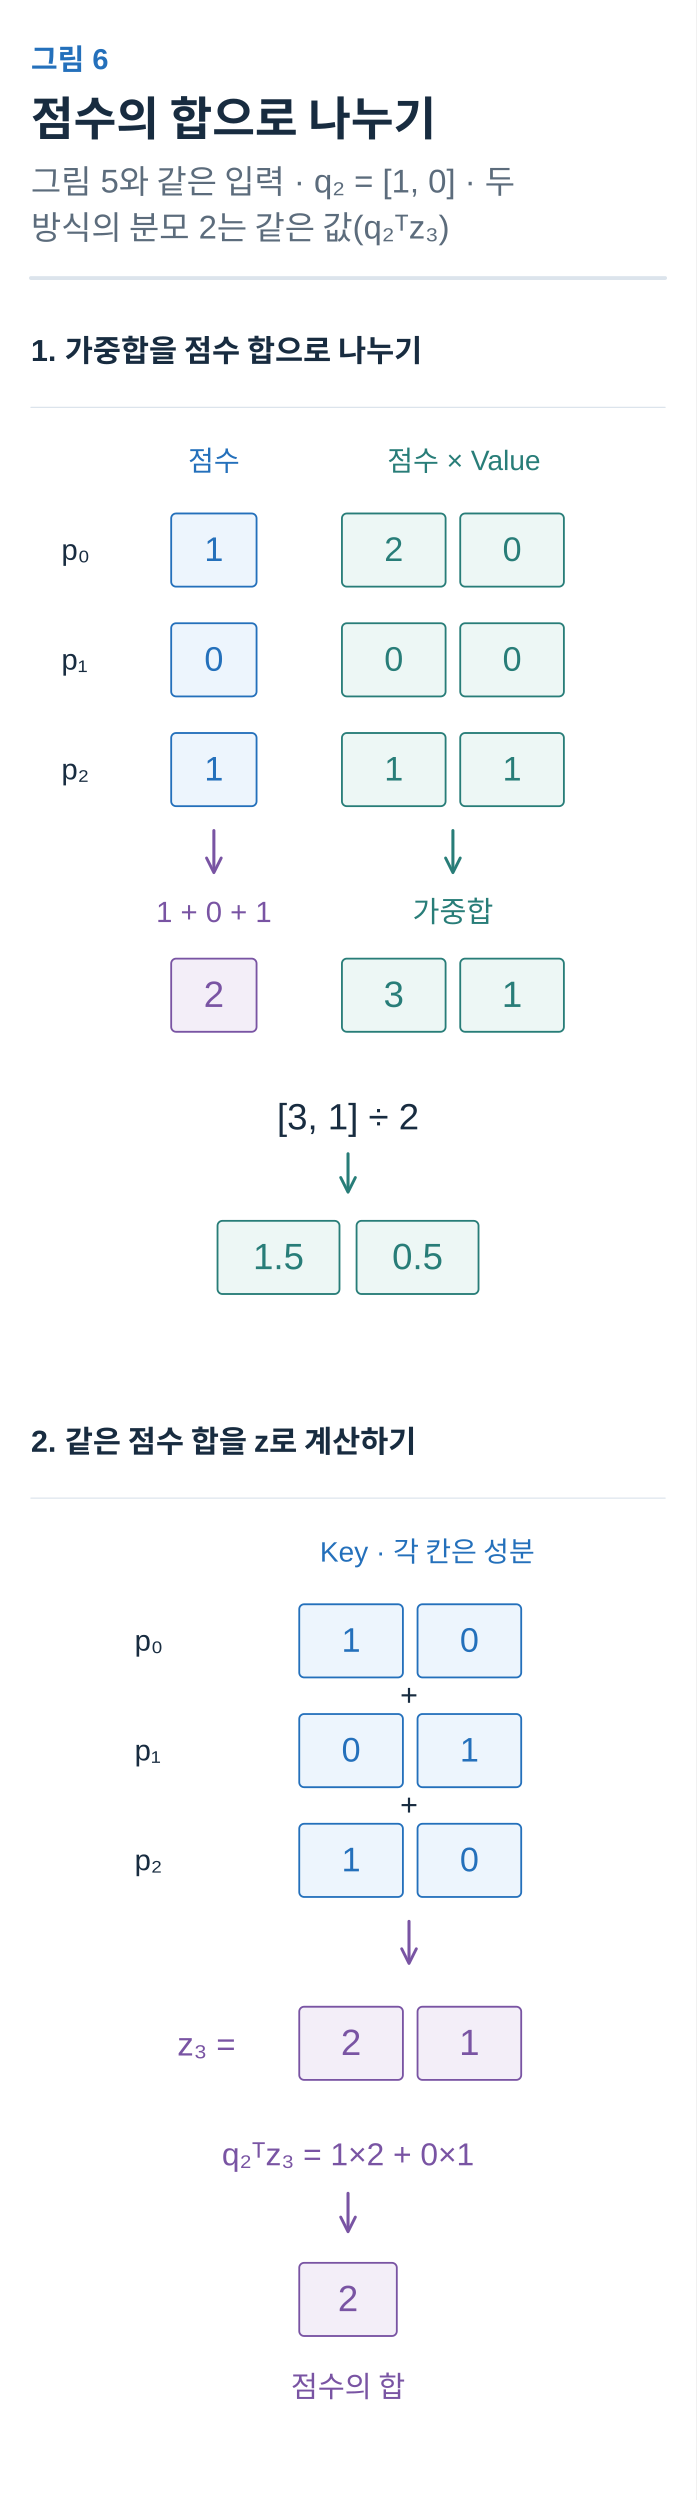
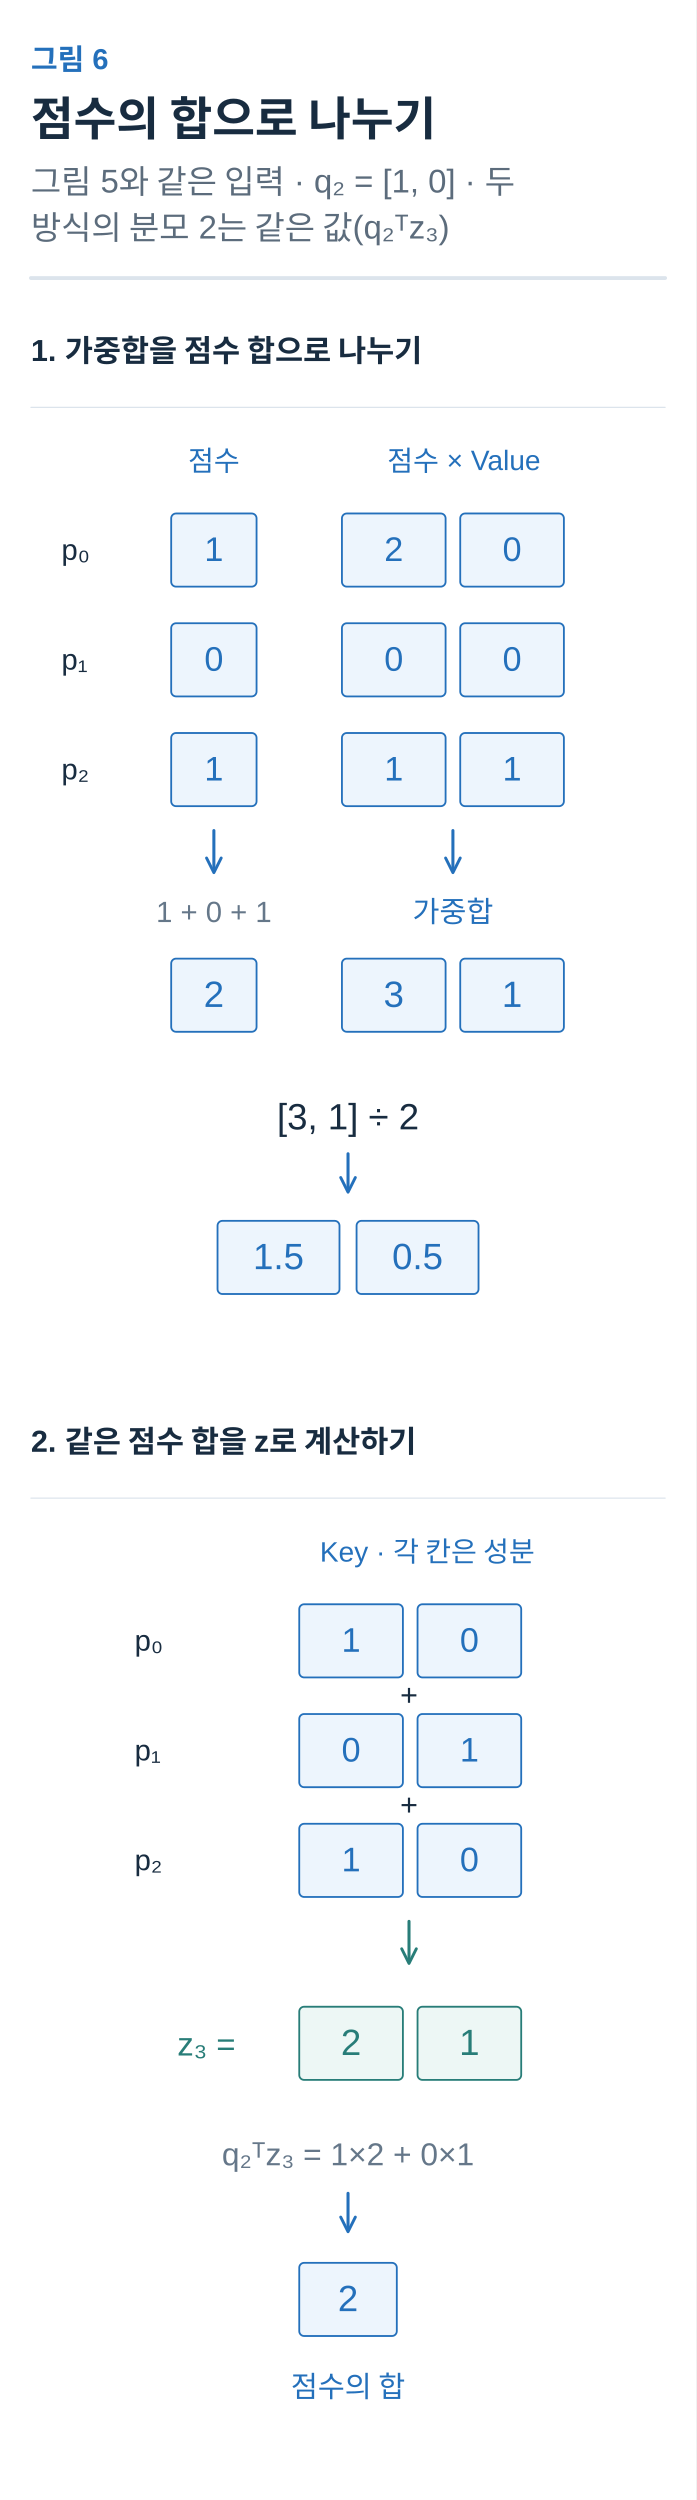
<svg xmlns="http://www.w3.org/2000/svg" width="360" height="1293" viewBox="0 0 360 1293" role="img" aria-labelledby="title desc">
  <defs>
    <marker id="arrow-ink" viewBox="0 0 10 10" refX="8" refY="5" markerWidth="6" markerHeight="6" orient="auto">
      <path d="M1 1 L9 5 L1 9" fill="none" stroke="#182C40" stroke-width="1.6" />
    </marker>
    <marker id="arrow-muted" viewBox="0 0 10 10" refX="8" refY="5" markerWidth="6" markerHeight="6" orient="auto">
      <path d="M1 1 L9 5 L1 9" fill="none" stroke="#5C6C7C" stroke-width="1.6" />
    </marker>
    <marker id="arrow-line" viewBox="0 0 10 10" refX="8" refY="5" markerWidth="6" markerHeight="6" orient="auto">
      <path d="M1 1 L9 5 L1 9" fill="none" stroke="#DCE4EC" stroke-width="1.6" />
    </marker>
    <marker id="arrow-paper" viewBox="0 0 10 10" refX="8" refY="5" markerWidth="6" markerHeight="6" orient="auto">
      <path d="M1 1 L9 5 L1 9" fill="none" stroke="#FFFFFF" stroke-width="1.6" />
    </marker>
    <marker id="arrow-blue" viewBox="0 0 10 10" refX="8" refY="5" markerWidth="6" markerHeight="6" orient="auto">
      <path d="M1 1 L9 5 L1 9" fill="none" stroke="#2470BB" stroke-width="1.6" />
    </marker>
    <marker id="arrow-teal" viewBox="0 0 10 10" refX="8" refY="5" markerWidth="6" markerHeight="6" orient="auto">
      <path d="M1 1 L9 5 L1 9" fill="none" stroke="#287D78" stroke-width="1.6" />
    </marker>
    <marker id="arrow-orange" viewBox="0 0 10 10" refX="8" refY="5" markerWidth="6" markerHeight="6" orient="auto">
      <path d="M1 1 L9 5 L1 9" fill="none" stroke="#B55B22" stroke-width="1.6" />
    </marker>
    <marker id="arrow-purple" viewBox="0 0 10 10" refX="8" refY="5" markerWidth="6" markerHeight="6" orient="auto">
      <path d="M1 1 L9 5 L1 9" fill="none" stroke="#7954A3" stroke-width="1.6" />
    </marker>
    <marker id="arrow-gray" viewBox="0 0 10 10" refX="8" refY="5" markerWidth="6" markerHeight="6" orient="auto">
      <path d="M1 1 L9 5 L1 9" fill="none" stroke="#657789" stroke-width="1.6" />
    </marker>
    <marker id="arrow-red" viewBox="0 0 10 10" refX="8" refY="5" markerWidth="6" markerHeight="6" orient="auto">
      <path d="M1 1 L9 5 L1 9" fill="none" stroke="#B34242" stroke-width="1.6" />
    </marker>
    <marker id="arrow-indigo" viewBox="0 0 10 10" refX="8" refY="5" markerWidth="6" markerHeight="6" orient="auto">
      <path d="M1 1 L9 5 L1 9" fill="none" stroke="#4C60A8" stroke-width="1.6" />
    </marker>
    <marker id="arrow-slate" viewBox="0 0 10 10" refX="8" refY="5" markerWidth="6" markerHeight="6" orient="auto">
      <path d="M1 1 L9 5 L1 9" fill="none" stroke="#8191A0" stroke-width="1.6" />
    </marker>
    <marker id="arrow-surface" viewBox="0 0 10 10" refX="8" refY="5" markerWidth="6" markerHeight="6" orient="auto">
      <path d="M1 1 L9 5 L1 9" fill="none" stroke="#F8FAFC" stroke-width="1.6" />
    </marker>
  </defs>
  <style>text{font-family:Arial,"Apple SD Gothic Neo","Noto Sans KR",sans-serif}text[font-family]{font-family:Menlo,Consolas,monospace}path{stroke-linecap:round;stroke-linejoin:round}</style>
  <rect width="100%" height="100%" fill="white" />
  <text x="16" y="36" fill="#2470BB" font-size="15" font-weight="600" text-anchor="start" data-max-width="328">그림 6</text>
  <text x="16" y="70" fill="#182C40" font-size="24" font-weight="700" text-anchor="start" data-max-width="328">점수의 합으로 나누기</text>
  <text x="16" y="100" fill="#5C6C7C" font-size="17" font-weight="400" text-anchor="start" data-max-width="328">그림 5와 같은 입력 · q₂ = [1, 0] · 두</text>
  <text x="16" y="123.8" fill="#5C6C7C" font-size="17" font-weight="400" text-anchor="start" data-max-width="328">방식의 분모 2는 같은 값(q₂ᵀz₃)</text>
  <path d="M16,143.8 H344" stroke="#DCE4EC" stroke-width="2" />
  <g transform="translate(16 167.8) scale(0.6307692)" data-panel="1">
    <text x="0" y="30" fill="#182C40" font-size="25" font-weight="600" text-anchor="start" data-max-width="520">1. 가중합을 점수 합으로 나누기</text>
    <path d="M0 68 L520 68" stroke="#DCE4EC" stroke-width="1" fill="none" />
    <text x="150" y="120" fill="#2470BB" font-size="23" font-weight="400" text-anchor="middle" data-max-width="120">점수</text>
-     <text x="355" y="120" fill="#287D78" font-size="23" font-weight="400" text-anchor="middle" data-max-width="270">점수 × Value</text>
+     <text x="355" y="120" fill="#2470BB" font-size="23" font-weight="400" text-anchor="middle" data-max-width="270">점수 × Value</text>
    <text x="25" y="193" fill="#182C40" font-size="24" font-weight="400" text-anchor="start" data-max-width="60">p₀</text>
    <g data-container="true">
      <rect x="115" y="155" width="70" height="60" rx="4" fill="#EDF5FD" stroke="#2470BB" stroke-width="1.5" />
      <text x="150" y="193.96" fill="#2470BB" font-size="28" font-weight="500" text-anchor="middle" data-max-width="58">1</text>
    </g>
    <g data-container="true">
-       <rect x="255" y="155" width="85" height="60" rx="4" fill="#EDF7F5" stroke="#287D78" stroke-width="1.5" />
-       <text x="297.5" y="193.96" fill="#287D78" font-size="28" font-weight="500" text-anchor="middle" data-max-width="73">2</text>
+       <rect x="255" y="155" width="85" height="60" rx="4" fill="#EDF5FD" stroke="#2470BB" stroke-width="1.5" />
+       <text x="297.5" y="193.96" fill="#2470BB" font-size="28" font-weight="500" text-anchor="middle" data-max-width="73">2</text>
    </g>
    <g data-container="true">
-       <rect x="352" y="155" width="85" height="60" rx="4" fill="#EDF7F5" stroke="#287D78" stroke-width="1.5" />
-       <text x="394.5" y="193.96" fill="#287D78" font-size="28" font-weight="500" text-anchor="middle" data-max-width="73">0</text>
+       <rect x="352" y="155" width="85" height="60" rx="4" fill="#EDF5FD" stroke="#2470BB" stroke-width="1.5" />
+       <text x="394.5" y="193.96" fill="#2470BB" font-size="28" font-weight="500" text-anchor="middle" data-max-width="73">0</text>
    </g>
    <text x="25" y="283" fill="#182C40" font-size="24" font-weight="400" text-anchor="start" data-max-width="60">p₁</text>
    <g data-container="true">
      <rect x="115" y="245" width="70" height="60" rx="4" fill="#EDF5FD" stroke="#2470BB" stroke-width="1.5" />
      <text x="150" y="283.96" fill="#2470BB" font-size="28" font-weight="500" text-anchor="middle" data-max-width="58">0</text>
    </g>
    <g data-container="true">
-       <rect x="255" y="245" width="85" height="60" rx="4" fill="#EDF7F5" stroke="#287D78" stroke-width="1.5" />
-       <text x="297.5" y="283.96" fill="#287D78" font-size="28" font-weight="500" text-anchor="middle" data-max-width="73">0</text>
+       <rect x="255" y="245" width="85" height="60" rx="4" fill="#EDF5FD" stroke="#2470BB" stroke-width="1.5" />
+       <text x="297.5" y="283.96" fill="#2470BB" font-size="28" font-weight="500" text-anchor="middle" data-max-width="73">0</text>
    </g>
    <g data-container="true">
-       <rect x="352" y="245" width="85" height="60" rx="4" fill="#EDF7F5" stroke="#287D78" stroke-width="1.5" />
-       <text x="394.5" y="283.96" fill="#287D78" font-size="28" font-weight="500" text-anchor="middle" data-max-width="73">0</text>
+       <rect x="352" y="245" width="85" height="60" rx="4" fill="#EDF5FD" stroke="#2470BB" stroke-width="1.5" />
+       <text x="394.5" y="283.96" fill="#2470BB" font-size="28" font-weight="500" text-anchor="middle" data-max-width="73">0</text>
    </g>
    <text x="25" y="373" fill="#182C40" font-size="24" font-weight="400" text-anchor="start" data-max-width="60">p₂</text>
    <g data-container="true">
      <rect x="115" y="335" width="70" height="60" rx="4" fill="#EDF5FD" stroke="#2470BB" stroke-width="1.5" />
      <text x="150" y="373.96" fill="#2470BB" font-size="28" font-weight="500" text-anchor="middle" data-max-width="58">1</text>
    </g>
    <g data-container="true">
-       <rect x="255" y="335" width="85" height="60" rx="4" fill="#EDF7F5" stroke="#287D78" stroke-width="1.5" />
-       <text x="297.5" y="373.96" fill="#287D78" font-size="28" font-weight="500" text-anchor="middle" data-max-width="73">1</text>
+       <rect x="255" y="335" width="85" height="60" rx="4" fill="#EDF5FD" stroke="#2470BB" stroke-width="1.5" />
+       <text x="297.5" y="373.96" fill="#2470BB" font-size="28" font-weight="500" text-anchor="middle" data-max-width="73">1</text>
    </g>
    <g data-container="true">
-       <rect x="352" y="335" width="85" height="60" rx="4" fill="#EDF7F5" stroke="#287D78" stroke-width="1.5" />
-       <text x="394.5" y="373.96" fill="#287D78" font-size="28" font-weight="500" text-anchor="middle" data-max-width="73">1</text>
+       <rect x="352" y="335" width="85" height="60" rx="4" fill="#EDF5FD" stroke="#2470BB" stroke-width="1.5" />
+       <text x="394.5" y="373.96" fill="#2470BB" font-size="28" font-weight="500" text-anchor="middle" data-max-width="73">1</text>
    </g>
-     <path d="M150 415 L150 448" stroke="#7954A3" stroke-width="2.5" fill="none" marker-end="url(#arrow-purple)" />
-     <path d="M346 415 L346 448" stroke="#287D78" stroke-width="2.5" fill="none" marker-end="url(#arrow-teal)" />
-     <text x="150" y="490" fill="#7954A3" font-size="24" font-weight="400" text-anchor="middle" data-max-width="200">1 + 0 + 1</text>
-     <text x="346" y="490" fill="#287D78" font-size="24" font-weight="400" text-anchor="middle" data-max-width="210">가중합</text>
+     <path d="M150 415 L150 448" stroke="#2470BB" stroke-width="2.5" fill="none" marker-end="url(#arrow-blue)" />
+     <path d="M346 415 L346 448" stroke="#2470BB" stroke-width="2.5" fill="none" marker-end="url(#arrow-blue)" />
+     <text x="150" y="490" fill="#657789" font-size="24" font-weight="400" text-anchor="middle" data-max-width="200">1 + 0 + 1</text>
+     <text x="346" y="490" fill="#2470BB" font-size="24" font-weight="400" text-anchor="middle" data-max-width="210">가중합</text>
    <g data-container="true">
-       <rect x="115" y="520" width="70" height="60" rx="4" fill="#F3EEF8" stroke="#7954A3" stroke-width="1.5" />
-       <text x="150" y="559.6" fill="#7954A3" font-size="30" font-weight="500" text-anchor="middle" data-max-width="58">2</text>
+       <rect x="115" y="520" width="70" height="60" rx="4" fill="#EDF5FD" stroke="#2470BB" stroke-width="1.5" />
+       <text x="150" y="559.6" fill="#2470BB" font-size="30" font-weight="500" text-anchor="middle" data-max-width="58">2</text>
    </g>
    <g data-container="true">
-       <rect x="255" y="520" width="85" height="60" rx="4" fill="#EDF7F5" stroke="#287D78" stroke-width="1.5" />
-       <text x="297.5" y="559.6" fill="#287D78" font-size="30" font-weight="500" text-anchor="middle" data-max-width="73">3</text>
+       <rect x="255" y="520" width="85" height="60" rx="4" fill="#EDF5FD" stroke="#2470BB" stroke-width="1.5" />
+       <text x="297.5" y="559.6" fill="#2470BB" font-size="30" font-weight="500" text-anchor="middle" data-max-width="73">3</text>
    </g>
    <g data-container="true">
-       <rect x="352" y="520" width="85" height="60" rx="4" fill="#EDF7F5" stroke="#287D78" stroke-width="1.5" />
-       <text x="394.5" y="559.6" fill="#287D78" font-size="30" font-weight="500" text-anchor="middle" data-max-width="73">1</text>
+       <rect x="352" y="520" width="85" height="60" rx="4" fill="#EDF5FD" stroke="#2470BB" stroke-width="1.5" />
+       <text x="394.5" y="559.6" fill="#2470BB" font-size="30" font-weight="500" text-anchor="middle" data-max-width="73">1</text>
    </g>
    <text x="260" y="660" fill="#182C40" font-size="30" font-weight="400" text-anchor="middle" data-max-width="480">[3, 1] ÷ 2</text>
-     <path d="M260 680 L260 710" stroke="#287D78" stroke-width="2.5" fill="none" marker-end="url(#arrow-teal)" />
+     <path d="M260 680 L260 710" stroke="#2470BB" stroke-width="2.5" fill="none" marker-end="url(#arrow-blue)" />
    <g data-container="true">
-       <rect x="153" y="735" width="100" height="60" rx="4" fill="#EDF7F5" stroke="#287D78" stroke-width="1.5" />
-       <text x="203" y="774.6" fill="#287D78" font-size="30" font-weight="500" text-anchor="middle" data-max-width="88">1.5</text>
+       <rect x="153" y="735" width="100" height="60" rx="4" fill="#EDF5FD" stroke="#2470BB" stroke-width="1.5" />
+       <text x="203" y="774.6" fill="#2470BB" font-size="30" font-weight="500" text-anchor="middle" data-max-width="88">1.5</text>
    </g>
    <g data-container="true">
-       <rect x="267" y="735" width="100" height="60" rx="4" fill="#EDF7F5" stroke="#287D78" stroke-width="1.5" />
-       <text x="317" y="774.6" fill="#287D78" font-size="30" font-weight="500" text-anchor="middle" data-max-width="88">0.5</text>
+       <rect x="267" y="735" width="100" height="60" rx="4" fill="#EDF5FD" stroke="#2470BB" stroke-width="1.5" />
+       <text x="317" y="774.6" fill="#2470BB" font-size="30" font-weight="500" text-anchor="middle" data-max-width="88">0.5</text>
    </g>
  </g>
  <g transform="translate(16 731.9538) scale(0.6307692)" data-panel="2">
    <text x="0" y="30" fill="#182C40" font-size="25" font-weight="600" text-anchor="start" data-max-width="520">2. 같은 점수 합을 z로 계산하기</text>
    <path d="M0 68 L520 68" stroke="#DCE4EC" stroke-width="1" fill="none" />
    <text x="325" y="120" fill="#2470BB" font-size="23" font-weight="400" text-anchor="middle" data-max-width="360">Key · 각 칸은 성분</text>
    <text x="85" y="193" fill="#182C40" font-size="24" font-weight="400" text-anchor="start" data-max-width="70">p₀</text>
    <g data-container="true">
      <rect x="220" y="155" width="85" height="60" rx="4" fill="#EDF5FD" stroke="#2470BB" stroke-width="1.5" />
      <text x="262.5" y="193.96" fill="#2470BB" font-size="28" font-weight="500" text-anchor="middle" data-max-width="73">1</text>
    </g>
    <g data-container="true">
      <rect x="317" y="155" width="85" height="60" rx="4" fill="#EDF5FD" stroke="#2470BB" stroke-width="1.5" />
      <text x="359.5" y="193.96" fill="#2470BB" font-size="28" font-weight="500" text-anchor="middle" data-max-width="73">0</text>
    </g>
    <text x="310" y="238" fill="#182C40" font-size="25" font-weight="400" text-anchor="middle" data-max-width="50">+</text>
    <text x="85" y="283" fill="#182C40" font-size="24" font-weight="400" text-anchor="start" data-max-width="70">p₁</text>
    <g data-container="true">
      <rect x="220" y="245" width="85" height="60" rx="4" fill="#EDF5FD" stroke="#2470BB" stroke-width="1.5" />
      <text x="262.5" y="283.96" fill="#2470BB" font-size="28" font-weight="500" text-anchor="middle" data-max-width="73">0</text>
    </g>
    <g data-container="true">
      <rect x="317" y="245" width="85" height="60" rx="4" fill="#EDF5FD" stroke="#2470BB" stroke-width="1.5" />
      <text x="359.5" y="283.96" fill="#2470BB" font-size="28" font-weight="500" text-anchor="middle" data-max-width="73">1</text>
    </g>
    <text x="310" y="328" fill="#182C40" font-size="25" font-weight="400" text-anchor="middle" data-max-width="50">+</text>
    <text x="85" y="373" fill="#182C40" font-size="24" font-weight="400" text-anchor="start" data-max-width="70">p₂</text>
    <g data-container="true">
      <rect x="220" y="335" width="85" height="60" rx="4" fill="#EDF5FD" stroke="#2470BB" stroke-width="1.5" />
      <text x="262.5" y="373.96" fill="#2470BB" font-size="28" font-weight="500" text-anchor="middle" data-max-width="73">1</text>
    </g>
    <g data-container="true">
      <rect x="317" y="335" width="85" height="60" rx="4" fill="#EDF5FD" stroke="#2470BB" stroke-width="1.5" />
      <text x="359.5" y="373.96" fill="#2470BB" font-size="28" font-weight="500" text-anchor="middle" data-max-width="73">0</text>
    </g>
-     <path d="M310 415 L310 448" stroke="#7954A3" stroke-width="2.5" fill="none" marker-end="url(#arrow-purple)" />
-     <text x="120" y="525" fill="#7954A3" font-size="27" font-weight="400" text-anchor="start" data-max-width="85">z₃ =</text>
+     <path d="M310 415 L310 448" stroke="#287D78" stroke-width="2.5" fill="none" marker-end="url(#arrow-teal)" />
+     <text x="120" y="525" fill="#287D78" font-size="27" font-weight="400" text-anchor="start" data-max-width="85">z₃ =</text>
    <g data-container="true">
-       <rect x="220" y="485" width="85" height="60" rx="4" fill="#F3EEF8" stroke="#7954A3" stroke-width="1.5" />
-       <text x="262.5" y="524.6" fill="#7954A3" font-size="30" font-weight="500" text-anchor="middle" data-max-width="73">2</text>
+       <rect x="220" y="485" width="85" height="60" rx="4" fill="#EDF7F5" stroke="#287D78" stroke-width="1.5" />
+       <text x="262.5" y="524.6" fill="#287D78" font-size="30" font-weight="500" text-anchor="middle" data-max-width="73">2</text>
    </g>
    <g data-container="true">
-       <rect x="317" y="485" width="85" height="60" rx="4" fill="#F3EEF8" stroke="#7954A3" stroke-width="1.5" />
-       <text x="359.5" y="524.6" fill="#7954A3" font-size="30" font-weight="500" text-anchor="middle" data-max-width="73">1</text>
+       <rect x="317" y="485" width="85" height="60" rx="4" fill="#EDF7F5" stroke="#287D78" stroke-width="1.5" />
+       <text x="359.5" y="524.6" fill="#287D78" font-size="30" font-weight="500" text-anchor="middle" data-max-width="73">1</text>
    </g>
-     <text x="260" y="615" fill="#7954A3" font-size="26" font-weight="400" text-anchor="middle" data-max-width="500">q₂ᵀz₃ = 1×2 + 0×1</text>
-     <path d="M260 638 L260 668" stroke="#7954A3" stroke-width="2.5" fill="none" marker-end="url(#arrow-purple)" />
+     <text x="260" y="615" fill="#657789" font-size="26" font-weight="400" text-anchor="middle" data-max-width="500">q₂ᵀz₃ = 1×2 + 0×1</text>
+     <path d="M260 638 L260 668" stroke="#2470BB" stroke-width="2.5" fill="none" marker-end="url(#arrow-blue)" />
    <g data-container="true">
-       <rect x="220" y="695" width="80" height="60" rx="4" fill="#F3EEF8" stroke="#7954A3" stroke-width="1.5" />
-       <text x="260" y="734.6" fill="#7954A3" font-size="30" font-weight="500" text-anchor="middle" data-max-width="68">2</text>
+       <rect x="220" y="695" width="80" height="60" rx="4" fill="#EDF5FD" stroke="#2470BB" stroke-width="1.5" />
+       <text x="260" y="734.6" fill="#2470BB" font-size="30" font-weight="500" text-anchor="middle" data-max-width="68">2</text>
    </g>
-     <text x="260" y="805" fill="#7954A3" font-size="24" font-weight="400" text-anchor="middle" data-max-width="480">점수의 합</text>
+     <text x="260" y="805" fill="#2470BB" font-size="24" font-weight="400" text-anchor="middle" data-max-width="480">점수의 합</text>
  </g>
</svg>
